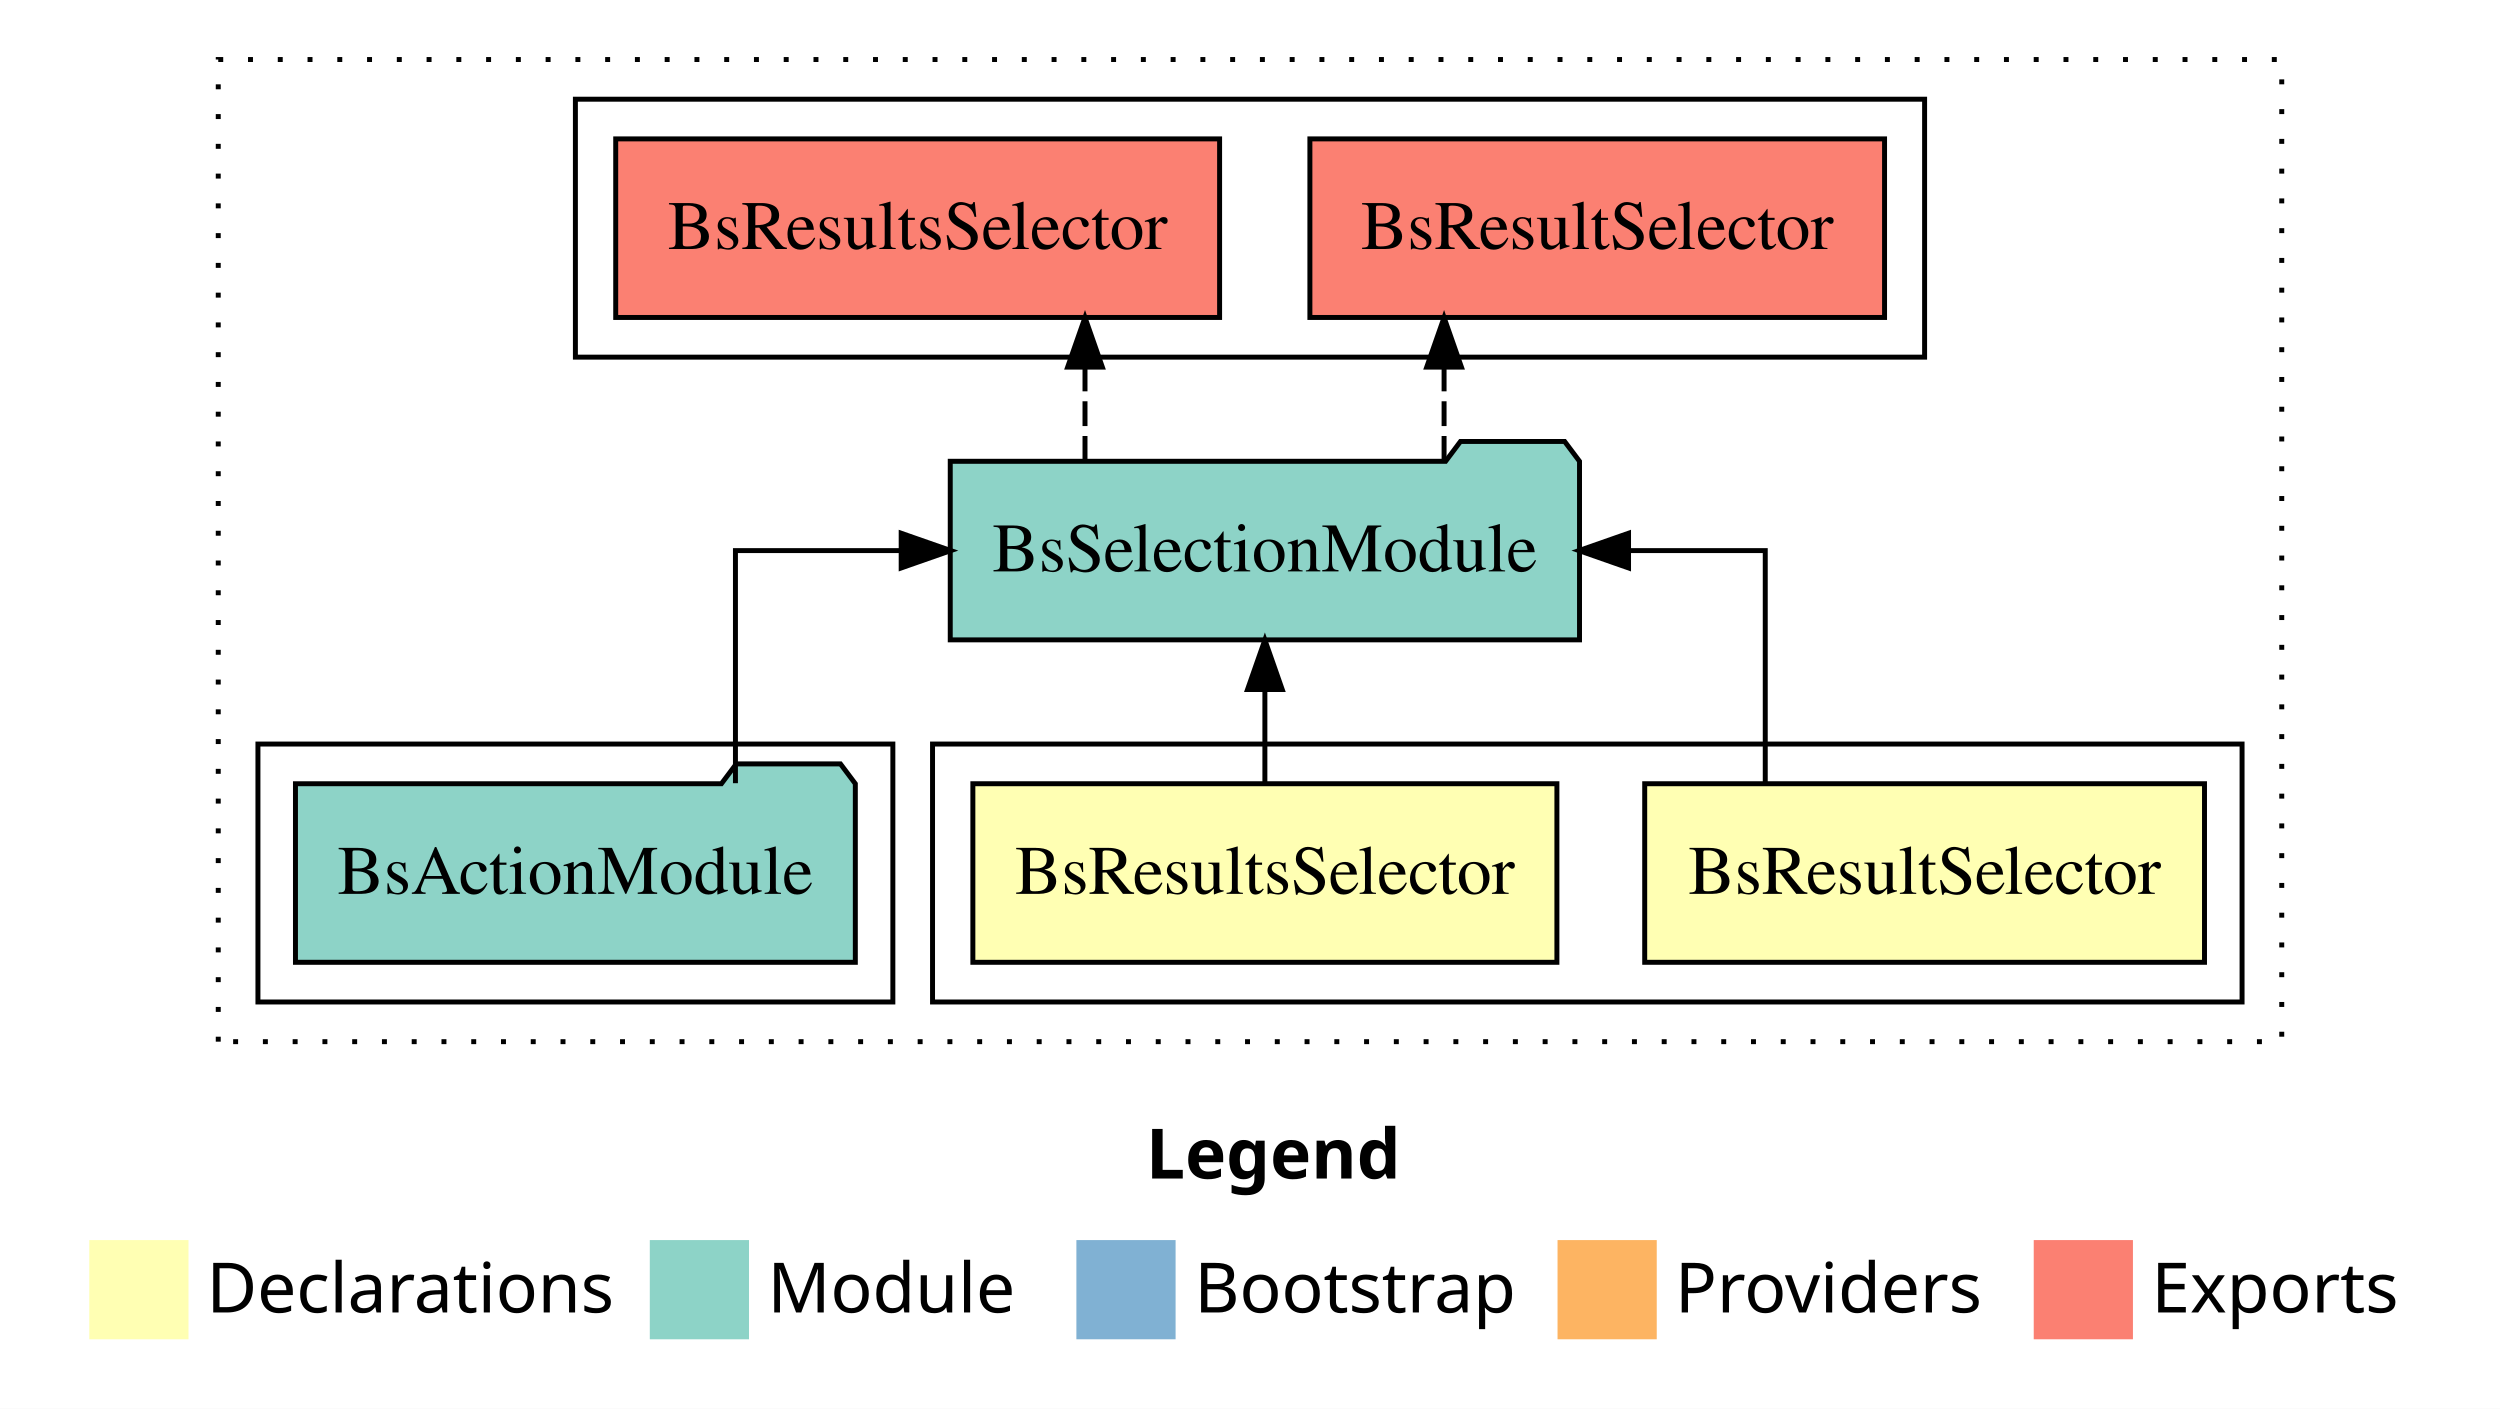
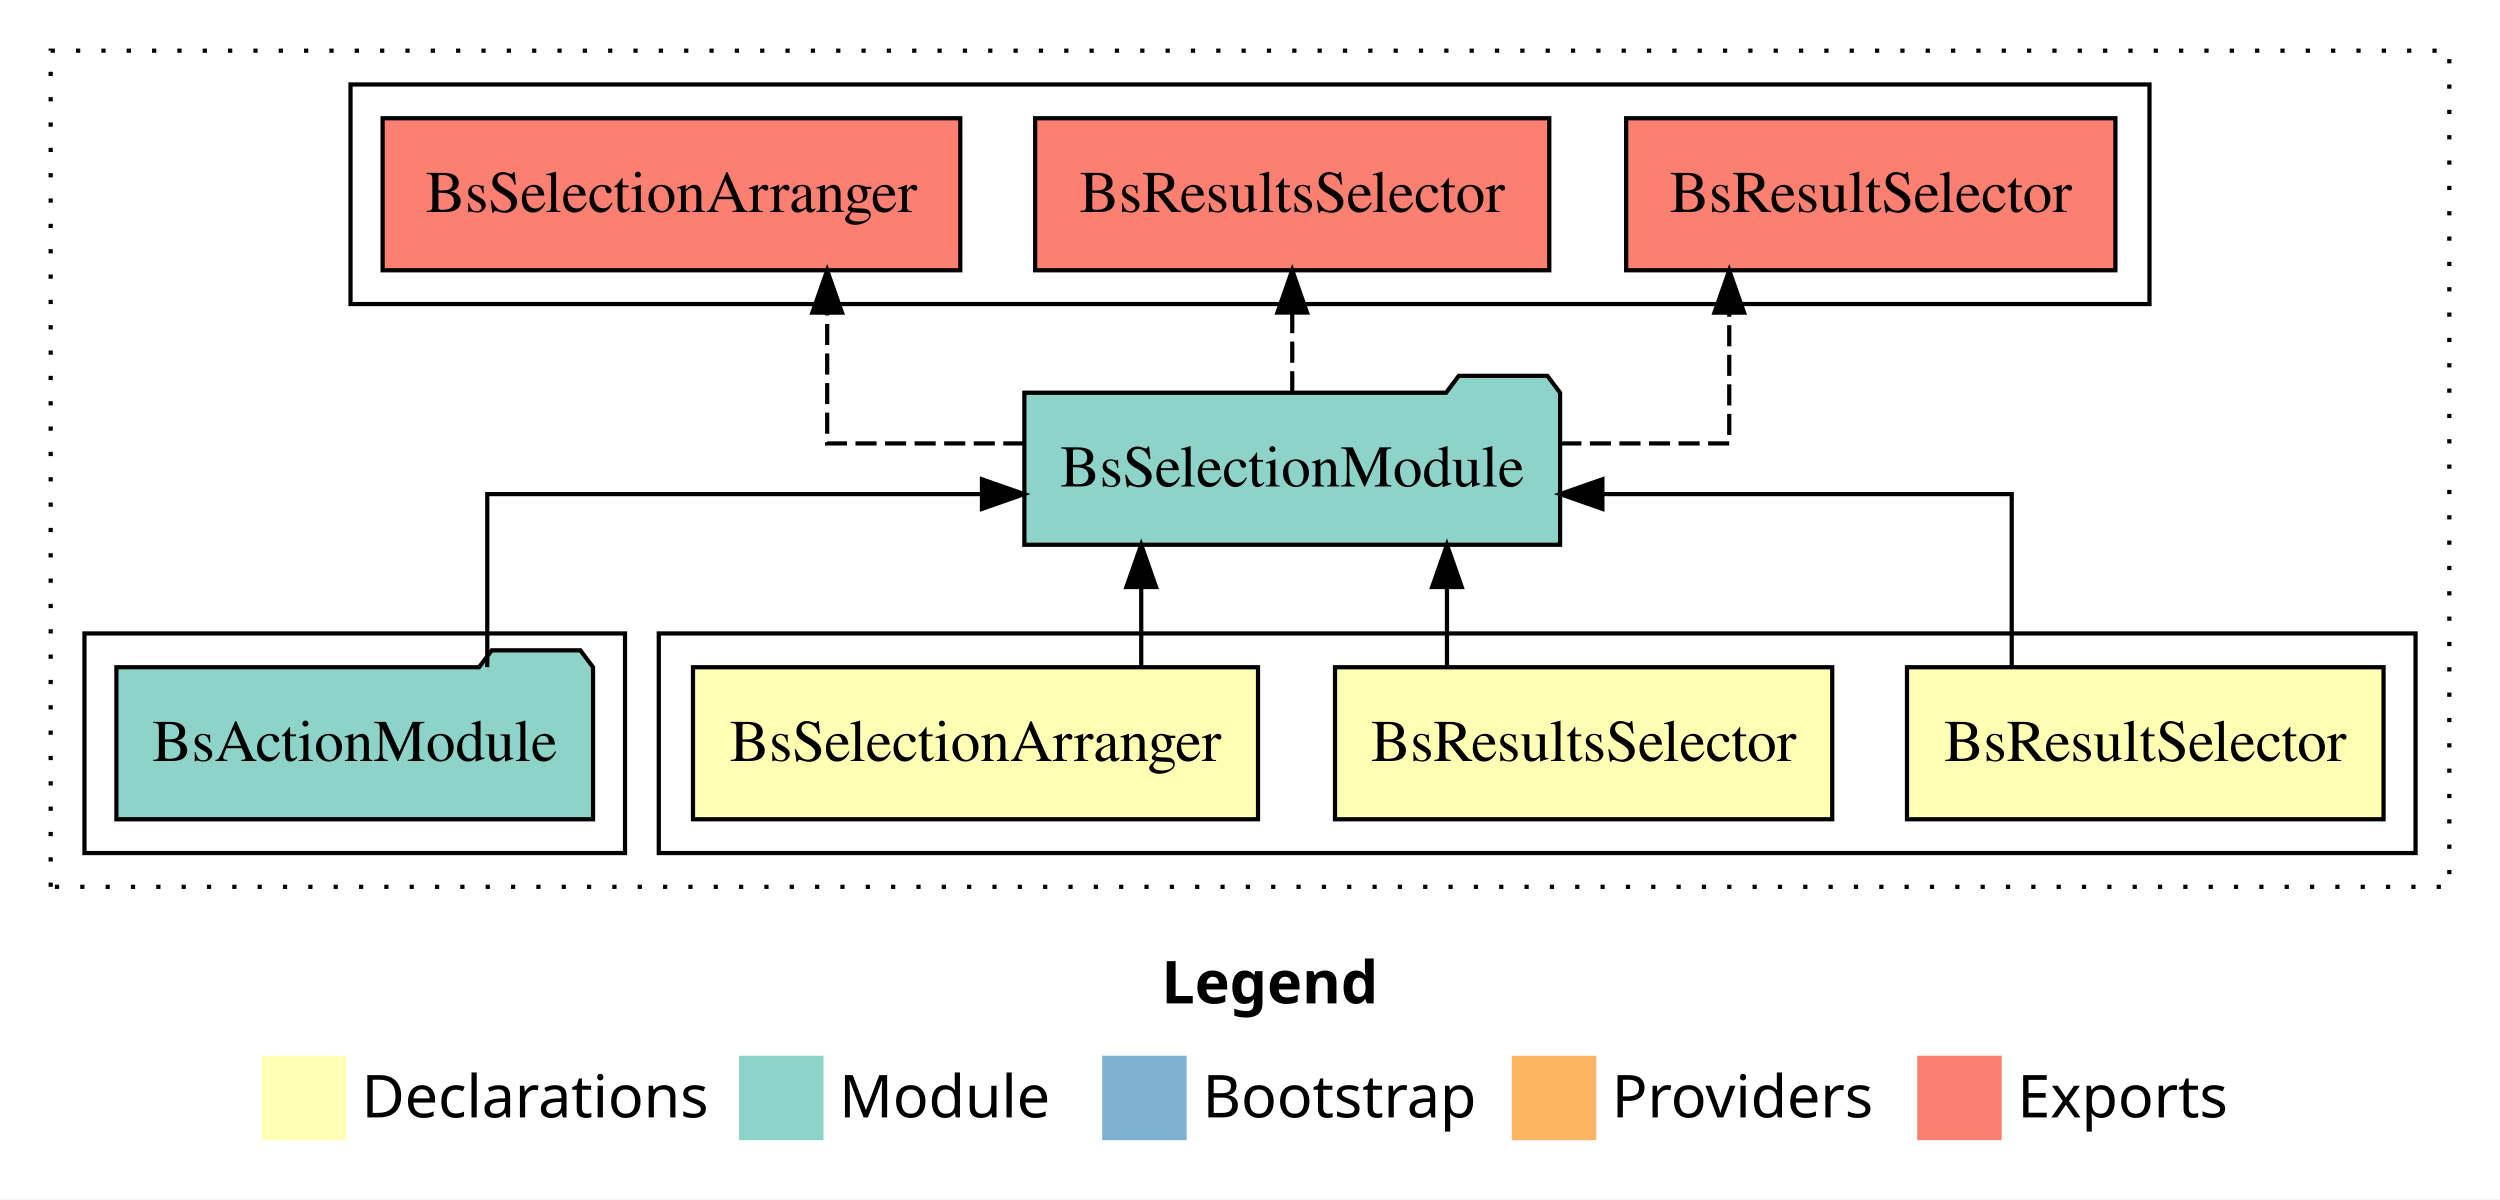
- <svg xmlns="http://www.w3.org/2000/svg" width="504pt" height="284pt" viewBox="0.00 0.00 504.00 284.00">
+ <svg xmlns="http://www.w3.org/2000/svg" width="592pt" height="284pt" viewBox="0.00 0.00 592.00 284.00">
  <g id="graph0" class="graph" transform="scale(1 1) rotate(0) translate(4 280)">
-     <polygon fill="#ffffff" stroke="transparent" points="-4,4 -4,-280 500,-280 500,4 -4,4" />
-     <text text-anchor="start" x="227.009" y="-42.4" font-family="sans-serif" font-weight="bold" font-size="14.00" fill="#000000">Legend</text>
-     <polygon fill="#ffffb3" stroke="transparent" points="14,-10 14,-30 34,-30 34,-10 14,-10" />
-     <text text-anchor="start" x="37.629" y="-15.4" font-family="sans-serif" font-size="14.00" fill="#000000">  Declarations</text>
-     <polygon fill="#8dd3c7" stroke="transparent" points="127,-10 127,-30 147,-30 147,-10 127,-10" />
-     <text text-anchor="start" x="150.725" y="-15.4" font-family="sans-serif" font-size="14.00" fill="#000000">  Module</text>
-     <polygon fill="#80b1d3" stroke="transparent" points="213,-10 213,-30 233,-30 233,-10 213,-10" />
-     <text text-anchor="start" x="236.781" y="-15.4" font-family="sans-serif" font-size="14.00" fill="#000000">  Bootstrap</text>
-     <polygon fill="#fdb462" stroke="transparent" points="310,-10 310,-30 330,-30 330,-10 310,-10" />
-     <text text-anchor="start" x="333.673" y="-15.4" font-family="sans-serif" font-size="14.00" fill="#000000">  Providers</text>
-     <polygon fill="#fb8072" stroke="transparent" points="406,-10 406,-30 426,-30 426,-10 406,-10" />
-     <text text-anchor="start" x="429.726" y="-15.4" font-family="sans-serif" font-size="14.00" fill="#000000">  Exports</text>
+     <polygon fill="#ffffff" stroke="transparent" points="-4,4 -4,-280 588,-280 588,4 -4,4" />
+     <text text-anchor="start" x="271.009" y="-42.4" font-family="sans-serif" font-weight="bold" font-size="14.00" fill="#000000">Legend</text>
+     <polygon fill="#ffffb3" stroke="transparent" points="58,-10 58,-30 78,-30 78,-10 58,-10" />
+     <text text-anchor="start" x="81.629" y="-15.4" font-family="sans-serif" font-size="14.00" fill="#000000">  Declarations</text>
+     <polygon fill="#8dd3c7" stroke="transparent" points="171,-10 171,-30 191,-30 191,-10 171,-10" />
+     <text text-anchor="start" x="194.725" y="-15.4" font-family="sans-serif" font-size="14.00" fill="#000000">  Module</text>
+     <polygon fill="#80b1d3" stroke="transparent" points="257,-10 257,-30 277,-30 277,-10 257,-10" />
+     <text text-anchor="start" x="280.781" y="-15.4" font-family="sans-serif" font-size="14.00" fill="#000000">  Bootstrap</text>
+     <polygon fill="#fdb462" stroke="transparent" points="354,-10 354,-30 374,-30 374,-10 354,-10" />
+     <text text-anchor="start" x="377.673" y="-15.4" font-family="sans-serif" font-size="14.00" fill="#000000">  Providers</text>
+     <polygon fill="#fb8072" stroke="transparent" points="450,-10 450,-30 470,-30 470,-10 450,-10" />
+     <text text-anchor="start" x="473.726" y="-15.4" font-family="sans-serif" font-size="14.00" fill="#000000">  Exports</text>
    <g id="clust1" class="cluster">
-       <polygon fill="none" stroke="#000000" stroke-dasharray="1,5" points="40,-70 40,-268 456,-268 456,-70 40,-70" />
+       <polygon fill="none" stroke="#000000" stroke-dasharray="1,5" points="8,-70 8,-268 576,-268 576,-70 8,-70" />
    </g>
    <g id="clust2" class="cluster">
-       <polygon fill="none" stroke="#000000" points="184,-78 184,-130 448,-130 448,-78 184,-78" />
-     </g>
-     <g id="clust5" class="cluster">
-       <polygon fill="none" stroke="#000000" points="48,-78 48,-130 176,-130 176,-78 48,-78" />
+       <polygon fill="none" stroke="#000000" points="152,-78 152,-130 568,-130 568,-78 152,-78" />
    </g>
    <g id="clust6" class="cluster">
-       <polygon fill="none" stroke="#000000" points="112,-208 112,-260 384,-260 384,-208 112,-208" />
+       <polygon fill="none" stroke="#000000" points="16,-78 16,-130 144,-130 144,-78 16,-78" />
+     </g>
+     <g id="clust7" class="cluster">
+       <polygon fill="none" stroke="#000000" points="79,-208 79,-260 505,-260 505,-208 79,-208" />
    </g>
    <g id="node1" class="node">
-       <polygon fill="#ffffb3" stroke="#000000" points="440.427,-122 327.573,-122 327.573,-86 440.427,-86 440.427,-122" />
-       <text text-anchor="middle" x="384" y="-99.8" font-family="Times,serif" font-size="14.00" fill="#000000">BsResultSelector</text>
+       <polygon fill="#ffffb3" stroke="#000000" points="560.427,-122 447.573,-122 447.573,-86 560.427,-86 560.427,-122" />
+       <text text-anchor="middle" x="504" y="-99.8" font-family="Times,serif" font-size="14.00" fill="#000000">BsResultSelector</text>
+     </g>
+     <g id="node4" class="node">
+       <polygon fill="#8dd3c7" stroke="#000000" points="365.43,-187 362.43,-191 341.43,-191 338.43,-187 238.57,-187 238.57,-151 365.43,-151 365.43,-187" />
+       <text text-anchor="middle" x="302" y="-164.8" font-family="Times,serif" font-size="14.00" fill="#000000">BsSelectionModule</text>
+     </g>
+     <g id="edge1" class="edge">
+       <path fill="none" stroke="#000000" d="M472.375,-122.022C472.375,-139.373 472.375,-163 472.375,-163 472.375,-163 375.441,-163 375.441,-163" />
+       <polygon fill="#000000" stroke="#000000" points="375.441,-159.5 365.441,-163 375.441,-166.5 375.441,-159.5" />
+     </g>
+     <g id="node2" class="node">
+       <polygon fill="#ffffb3" stroke="#000000" points="429.871,-122 312.129,-122 312.129,-86 429.871,-86 429.871,-122" />
+       <text text-anchor="middle" x="371" y="-99.8" font-family="Times,serif" font-size="14.00" fill="#000000">BsResultsSelector</text>
+     </g>
+     <g id="edge2" class="edge">
+       <path fill="none" stroke="#000000" d="M338.64,-122.106C338.64,-122.106 338.64,-140.991 338.64,-140.991" />
+       <polygon fill="#000000" stroke="#000000" points="335.14,-140.991 338.64,-150.991 342.14,-140.991 335.14,-140.991" />
    </g>
    <g id="node3" class="node">
-       <polygon fill="#8dd3c7" stroke="#000000" points="314.43,-187 311.43,-191 290.43,-191 287.43,-187 187.57,-187 187.57,-151 314.43,-151 314.43,-187" />
-       <text text-anchor="middle" x="251" y="-164.8" font-family="Times,serif" font-size="14.00" fill="#000000">BsSelectionModule</text>
+       <polygon fill="#ffffb3" stroke="#000000" points="293.898,-122 160.102,-122 160.102,-86 293.898,-86 293.898,-122" />
+       <text text-anchor="middle" x="227" y="-99.8" font-family="Times,serif" font-size="14.00" fill="#000000">BsSelectionArranger</text>
    </g>
-     <g id="edge1" class="edge">
-       <path fill="none" stroke="#000000" d="M351.875,-122.106C351.875,-141.339 351.875,-169 351.875,-169 351.875,-169 324.313,-169 324.313,-169" />
-       <polygon fill="#000000" stroke="#000000" points="324.313,-165.5 314.313,-169 324.313,-172.5 324.313,-165.5" />
+     <g id="edge3" class="edge">
+       <path fill="none" stroke="#000000" d="M266.242,-122.106C266.242,-122.106 266.242,-140.991 266.242,-140.991" />
+       <polygon fill="#000000" stroke="#000000" points="262.742,-140.991 266.242,-150.991 269.742,-140.991 262.742,-140.991" />
    </g>
-     <g id="node2" class="node">
-       <polygon fill="#ffffb3" stroke="#000000" points="309.871,-122 192.129,-122 192.129,-86 309.871,-86 309.871,-122" />
-       <text text-anchor="middle" x="251" y="-99.8" font-family="Times,serif" font-size="14.00" fill="#000000">BsResultsSelector</text>
+     <g id="node6" class="node">
+       <polygon fill="#fb8072" stroke="#000000" points="496.926,-252 381.074,-252 381.074,-216 496.926,-216 496.926,-252" />
+       <text text-anchor="middle" x="439" y="-229.8" font-family="Times,serif" font-size="14.00" fill="#000000">BsResultSelector </text>
    </g>
-     <g id="edge2" class="edge">
-       <path fill="none" stroke="#000000" d="M251,-122.106C251,-122.106 251,-140.991 251,-140.991" />
-       <polygon fill="#000000" stroke="#000000" points="247.5,-140.991 251,-150.991 254.5,-140.991 247.5,-140.991" />
+     <g id="edge5" class="edge">
+       <path fill="none" stroke="#000000" stroke-dasharray="5,2" d="M365.476,-175C386.897,-175 405.486,-175 405.486,-175 405.486,-175 405.486,-205.977 405.486,-205.977" />
+       <polygon fill="#000000" stroke="#000000" points="401.986,-205.977 405.486,-215.977 408.986,-205.977 401.986,-205.977" />
+     </g>
+     <g id="node7" class="node">
+       <polygon fill="#fb8072" stroke="#000000" points="362.872,-252 241.128,-252 241.128,-216 362.872,-216 362.872,-252" />
+       <text text-anchor="middle" x="302" y="-229.8" font-family="Times,serif" font-size="14.00" fill="#000000">BsResultsSelector </text>
+     </g>
+     <g id="edge6" class="edge">
+       <path fill="none" stroke="#000000" stroke-dasharray="5,2" d="M302,-187.106C302,-187.106 302,-205.991 302,-205.991" />
+       <polygon fill="#000000" stroke="#000000" points="298.5,-205.991 302,-215.991 305.5,-205.991 298.5,-205.991" />
+     </g>
+     <g id="node8" class="node">
+       <polygon fill="#fb8072" stroke="#000000" points="223.397,-252 86.603,-252 86.603,-216 223.397,-216 223.397,-252" />
+       <text text-anchor="middle" x="155" y="-229.8" font-family="Times,serif" font-size="14.00" fill="#000000">BsSelectionArranger </text>
+     </g>
+     <g id="edge7" class="edge">
+       <path fill="none" stroke="#000000" stroke-dasharray="5,2" d="M238.578,-175C214.098,-175 191.875,-175 191.875,-175 191.875,-175 191.875,-205.977 191.875,-205.977" />
+       <polygon fill="#000000" stroke="#000000" points="188.375,-205.977 191.875,-215.977 195.375,-205.977 188.375,-205.977" />
    </g>
    <g id="node5" class="node">
-       <polygon fill="#fb8072" stroke="#000000" points="375.926,-252 260.074,-252 260.074,-216 375.926,-216 375.926,-252" />
-       <text text-anchor="middle" x="318" y="-229.8" font-family="Times,serif" font-size="14.00" fill="#000000">BsResultSelector </text>
+       <polygon fill="#8dd3c7" stroke="#000000" points="136.434,-122 133.434,-126 112.434,-126 109.434,-122 23.566,-122 23.566,-86 136.434,-86 136.434,-122" />
+       <text text-anchor="middle" x="80" y="-99.8" font-family="Times,serif" font-size="14.00" fill="#000000">BsActionModule</text>
    </g>
    <g id="edge4" class="edge">
-       <path fill="none" stroke="#000000" stroke-dasharray="5,2" d="M287.126,-187.106C287.126,-187.106 287.126,-205.991 287.126,-205.991" />
-       <polygon fill="#000000" stroke="#000000" points="283.626,-205.991 287.126,-215.991 290.626,-205.991 283.626,-205.991" />
-     </g>
-     <g id="node6" class="node">
-       <polygon fill="#fb8072" stroke="#000000" points="241.872,-252 120.128,-252 120.128,-216 241.872,-216 241.872,-252" />
-       <text text-anchor="middle" x="181" y="-229.8" font-family="Times,serif" font-size="14.00" fill="#000000">BsResultsSelector </text>
-     </g>
-     <g id="edge5" class="edge">
-       <path fill="none" stroke="#000000" stroke-dasharray="5,2" d="M214.736,-187.106C214.736,-187.106 214.736,-205.991 214.736,-205.991" />
-       <polygon fill="#000000" stroke="#000000" points="211.236,-205.991 214.736,-215.991 218.236,-205.991 211.236,-205.991" />
-     </g>
-     <g id="node4" class="node">
-       <polygon fill="#8dd3c7" stroke="#000000" points="168.434,-122 165.434,-126 144.434,-126 141.434,-122 55.566,-122 55.566,-86 168.434,-86 168.434,-122" />
-       <text text-anchor="middle" x="112" y="-99.8" font-family="Times,serif" font-size="14.00" fill="#000000">BsActionModule</text>
-     </g>
-     <g id="edge3" class="edge">
-       <path fill="none" stroke="#000000" d="M144.266,-122.106C144.266,-141.339 144.266,-169 144.266,-169 144.266,-169 177.679,-169 177.679,-169" />
-       <polygon fill="#000000" stroke="#000000" points="177.679,-172.5 187.679,-169 177.679,-165.5 177.679,-172.5" />
+       <path fill="none" stroke="#000000" d="M111.384,-122.022C111.384,-139.373 111.384,-163 111.384,-163 111.384,-163 228.528,-163 228.528,-163" />
+       <polygon fill="#000000" stroke="#000000" points="228.528,-166.5 238.528,-163 228.528,-159.5 228.528,-166.5" />
    </g>
  </g>
</svg>
